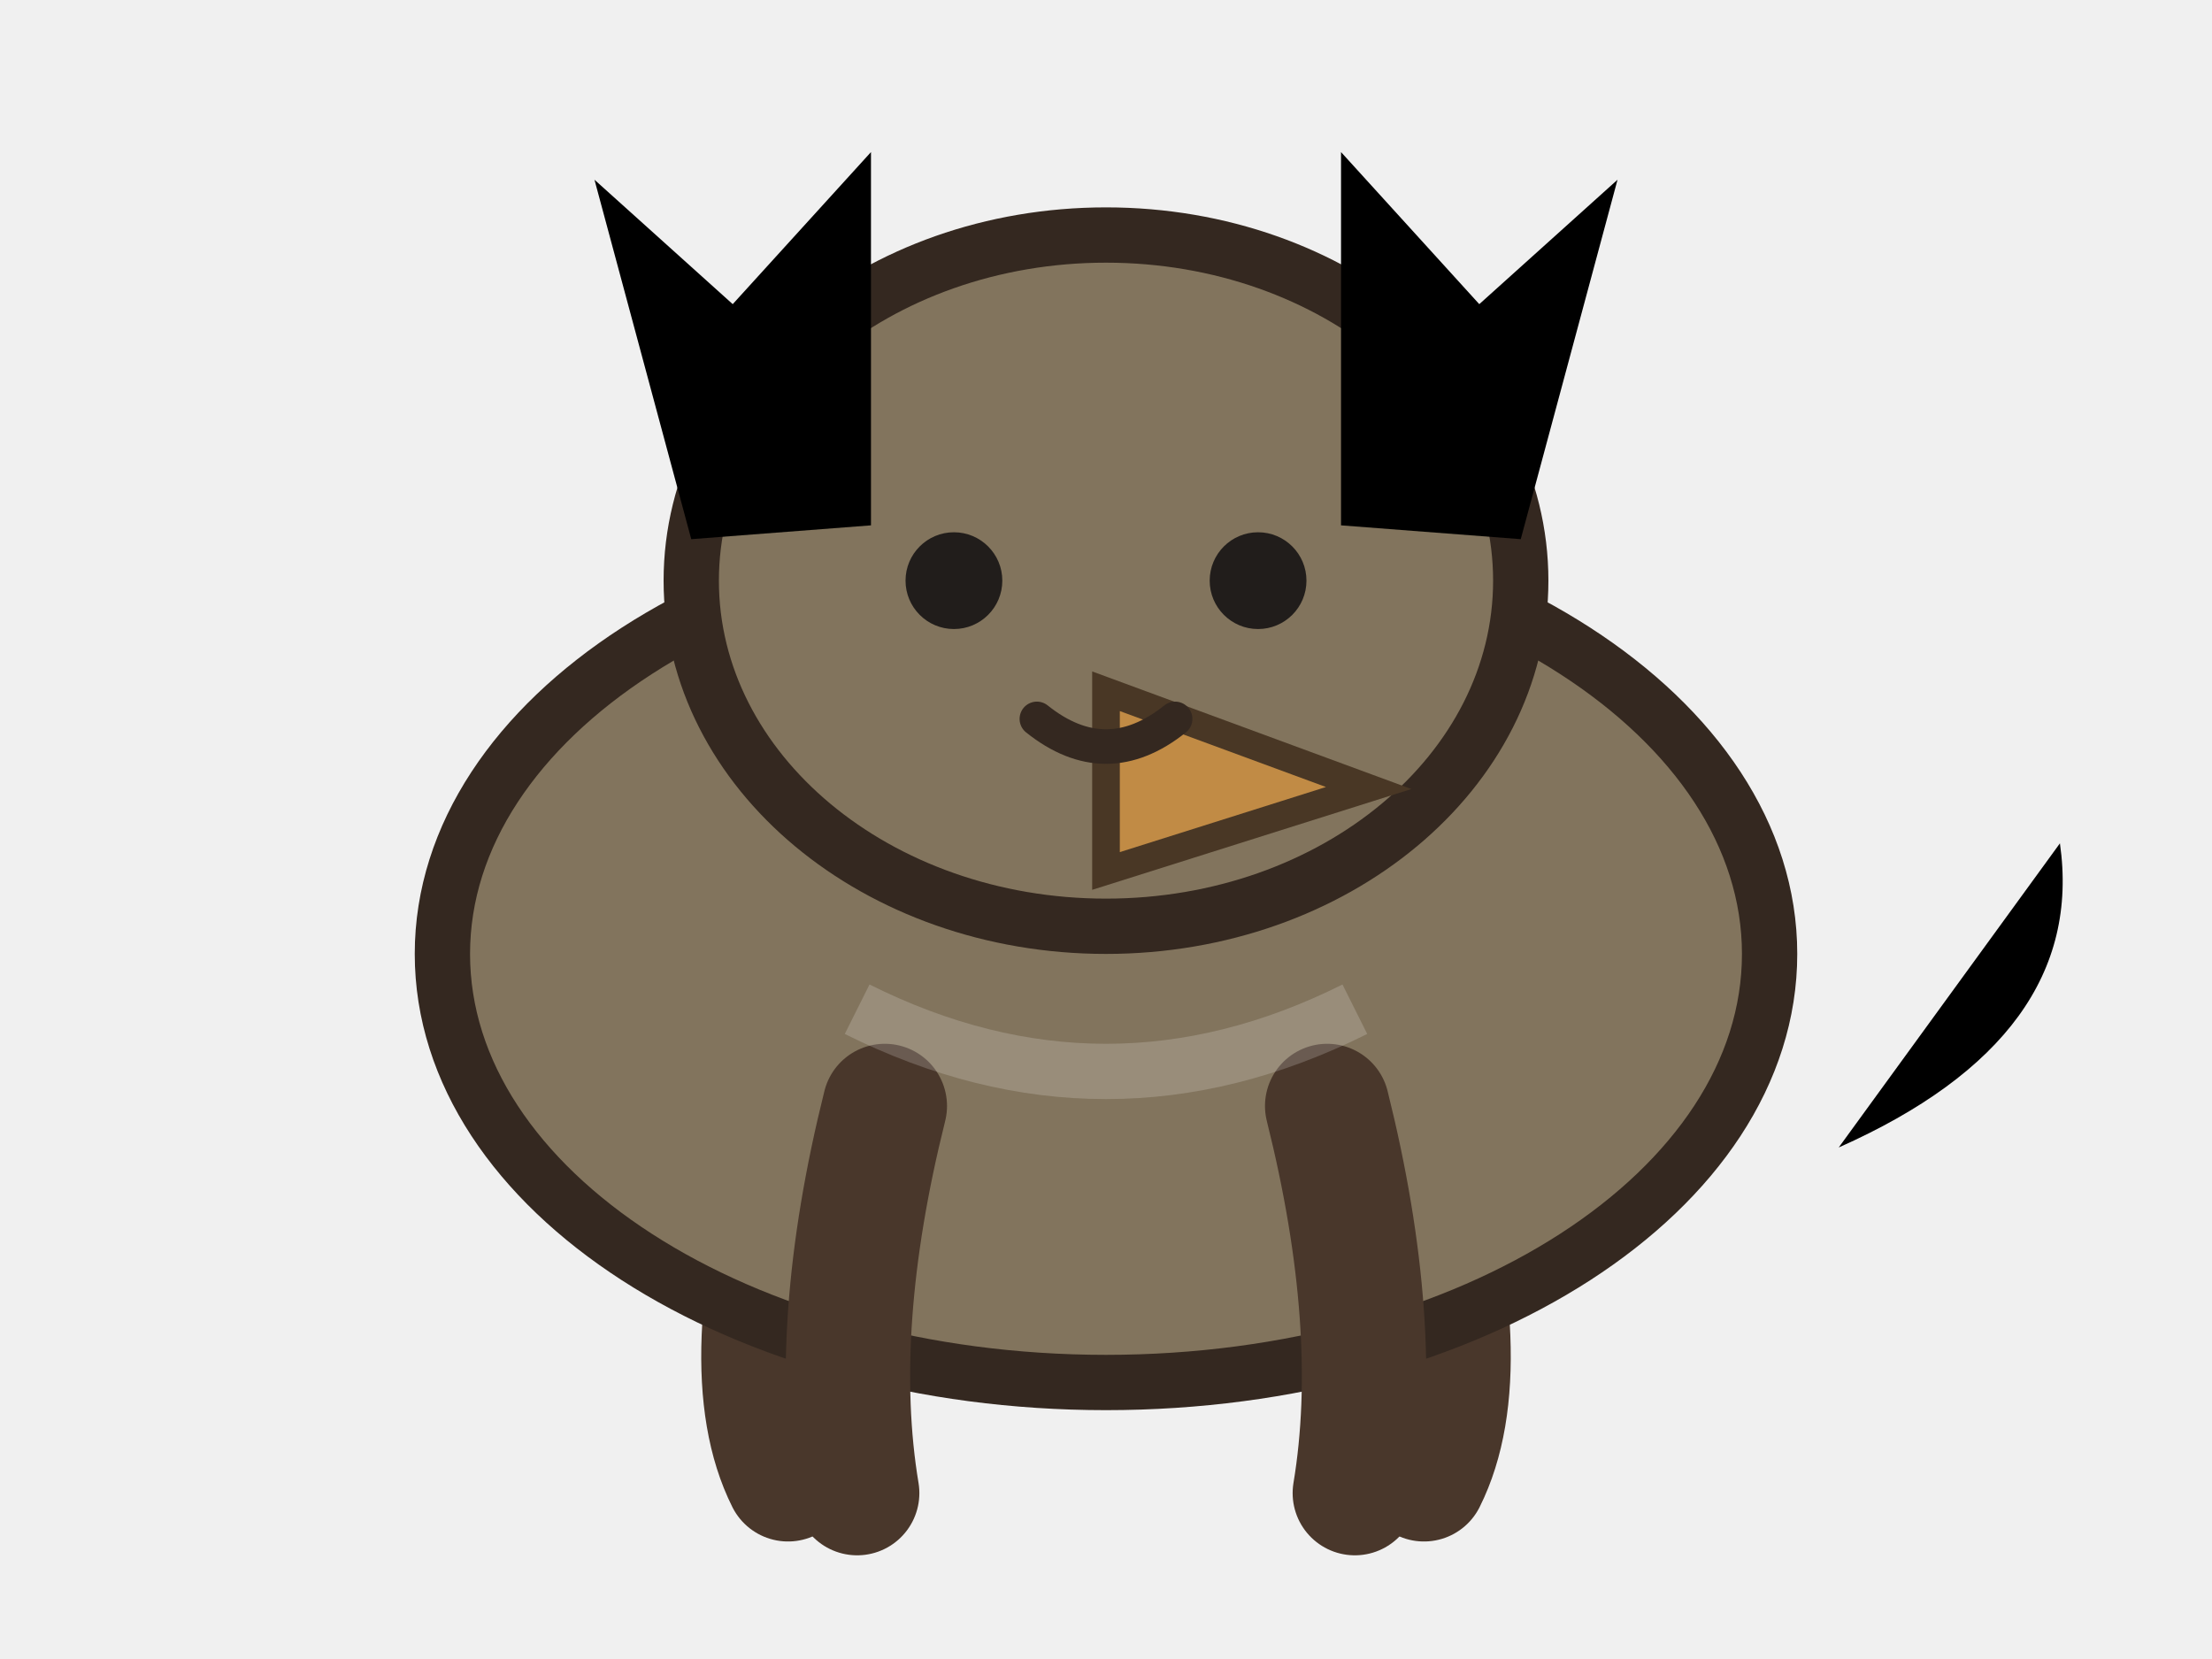
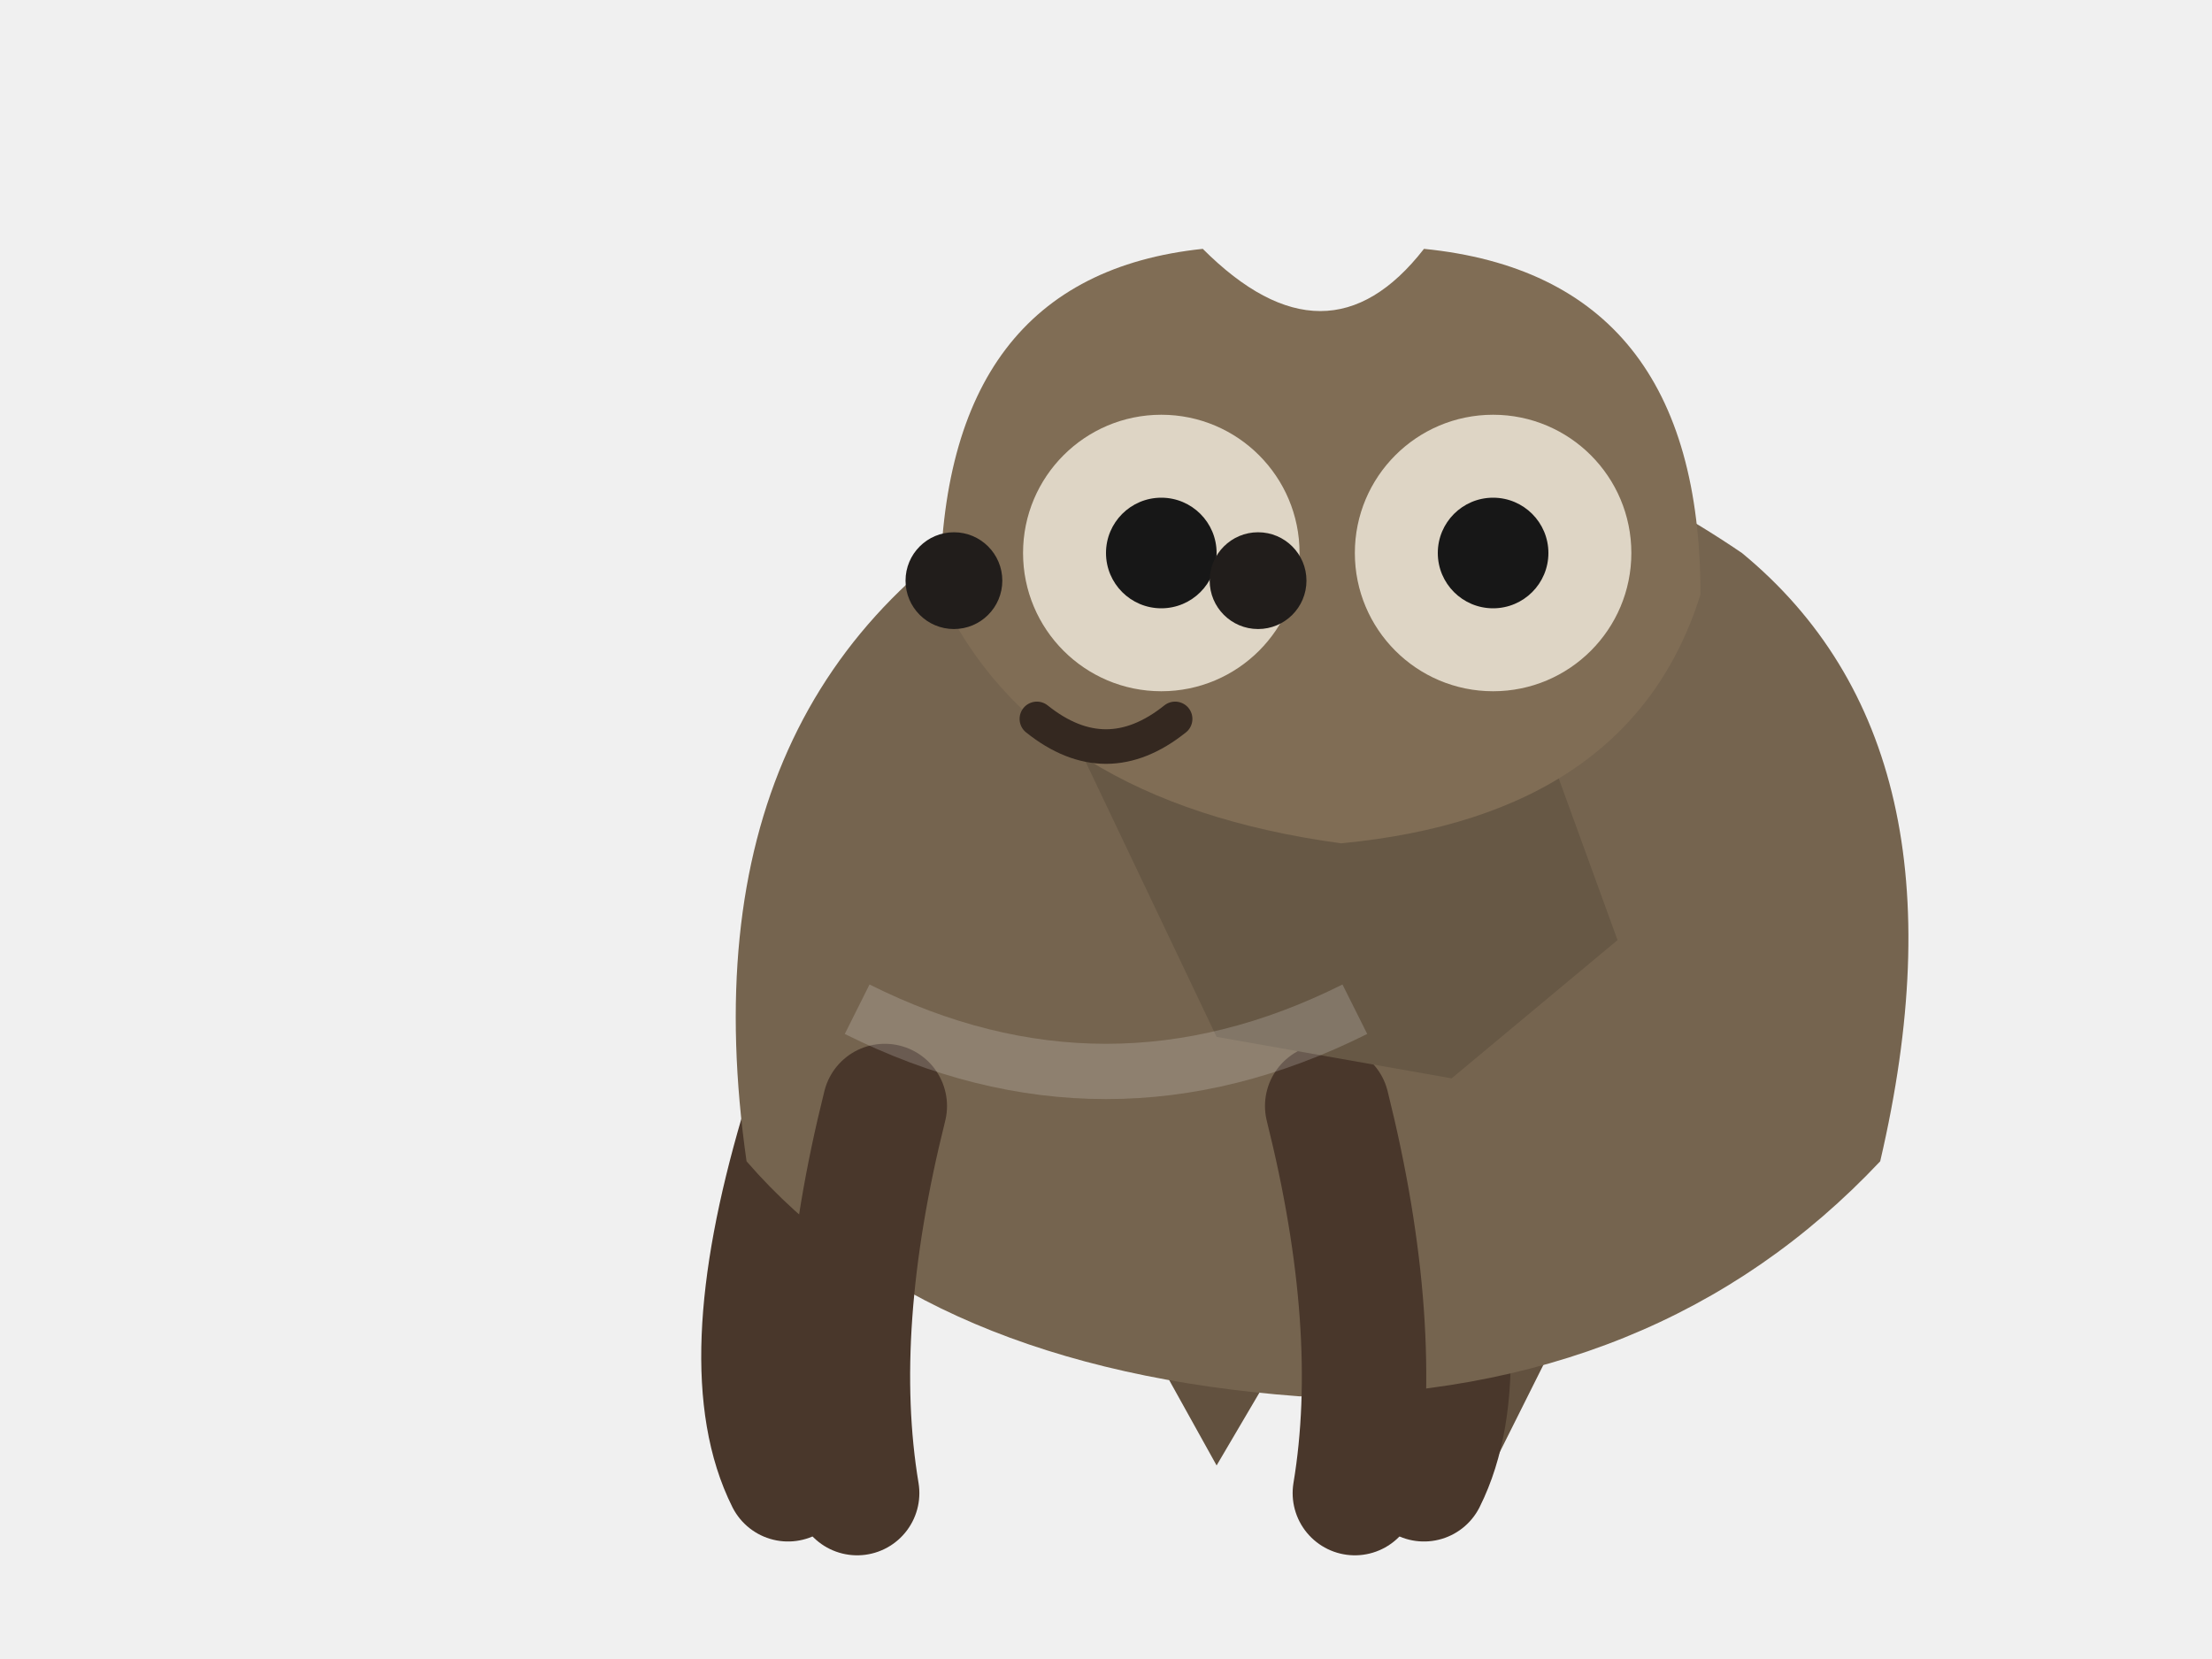
<svg xmlns="http://www.w3.org/2000/svg" viewBox="0 0 160 120" role="img" aria-label="owl pet master artwork">
  <g id="pet-root">
    <g id="tail">
-       <path d="M133 83 Q151 75 149 61" />
+       <path d="M78 88 L88 106 L98 89 L108 106 L118 86" fill="#62513f" />
    </g>
    <g id="hind-legs">
      <path d="M58 82 Q53 99 57 107" fill="none" stroke="#49372b" stroke-width="9" stroke-linecap="round" />
      <path d="M102 82 Q107 99 103 107" fill="none" stroke="#49372b" stroke-width="9" stroke-linecap="round" />
    </g>
    <g id="body">
-       <ellipse cx="80" cy="69" rx="48" ry="31" fill="#82745d" stroke="#342820" stroke-width="4" />
+       <path d="M54 84 Q49 49 76 35 Q101 23 126 40 Q143 54 136 84 Q120 101 94 101 Q67 99 54 84 Z" fill="#75644f" />
    </g>
    <g id="front-legs">
      <path d="M64 80 Q60 96 62 108" fill="none" stroke="#49372b" stroke-width="9" stroke-linecap="round" />
      <path d="M96 80 Q100 96 98 108" fill="none" stroke="#49372b" stroke-width="9" stroke-linecap="round" />
    </g>
    <g id="neck">
-       <path d="M60 54 Q62 33 80 29 Q98 33 100 54" fill="#82745d" stroke="#342820" stroke-width="4" />
+       <path d="M78 54 Q92 40 109 46 L117 68 L105 78 L88 75 Z" fill="#675845" />
    </g>
    <g id="head">
-       <ellipse cx="80" cy="42" rx="30" ry="25" fill="#82745d" stroke="#342820" stroke-width="4" />
-       <path d="M50 39 L43 13 L53 22 L63 11 L63 38 Z" />
-       <path d="M110 39 L117 13 L107 22 L97 11 L97 38 Z" />
-       <path d="M80 50 L99 57 L80 63 Z" fill="#c18b45" stroke="#493725" stroke-width="2" />
+       <path d="M68 43 Q68 20 87 18 Q96 27 103 18 Q123 20 123 43 Q118 59 97 61 Q75 58 68 43 Z" fill="#806d55" />
+       <circle cx="84" cy="40" r="10" fill="#ded5c5" />
+       <circle cx="108" cy="40" r="10" fill="#ded5c5" />
+       <circle cx="84" cy="40" r="4" fill="#171717" />
+       <circle cx="108" cy="40" r="4" fill="#171717" />
    </g>
    <g id="face">
      <circle cx="69" cy="42" r="3.5" fill="#211d1b" />
      <circle cx="91" cy="42" r="3.5" fill="#211d1b" />
      <path d="M75 52 Q80 56 85 52" fill="none" stroke="#342820" stroke-width="2.5" stroke-linecap="round" />
    </g>
    <g id="species-surface">
   
  </g>
    <g id="markings">
      <path d="M62 73 Q80 82 98 73" fill="none" stroke="#ffffff" stroke-opacity=".18" stroke-width="4" />
    </g>
  </g>
</svg>
